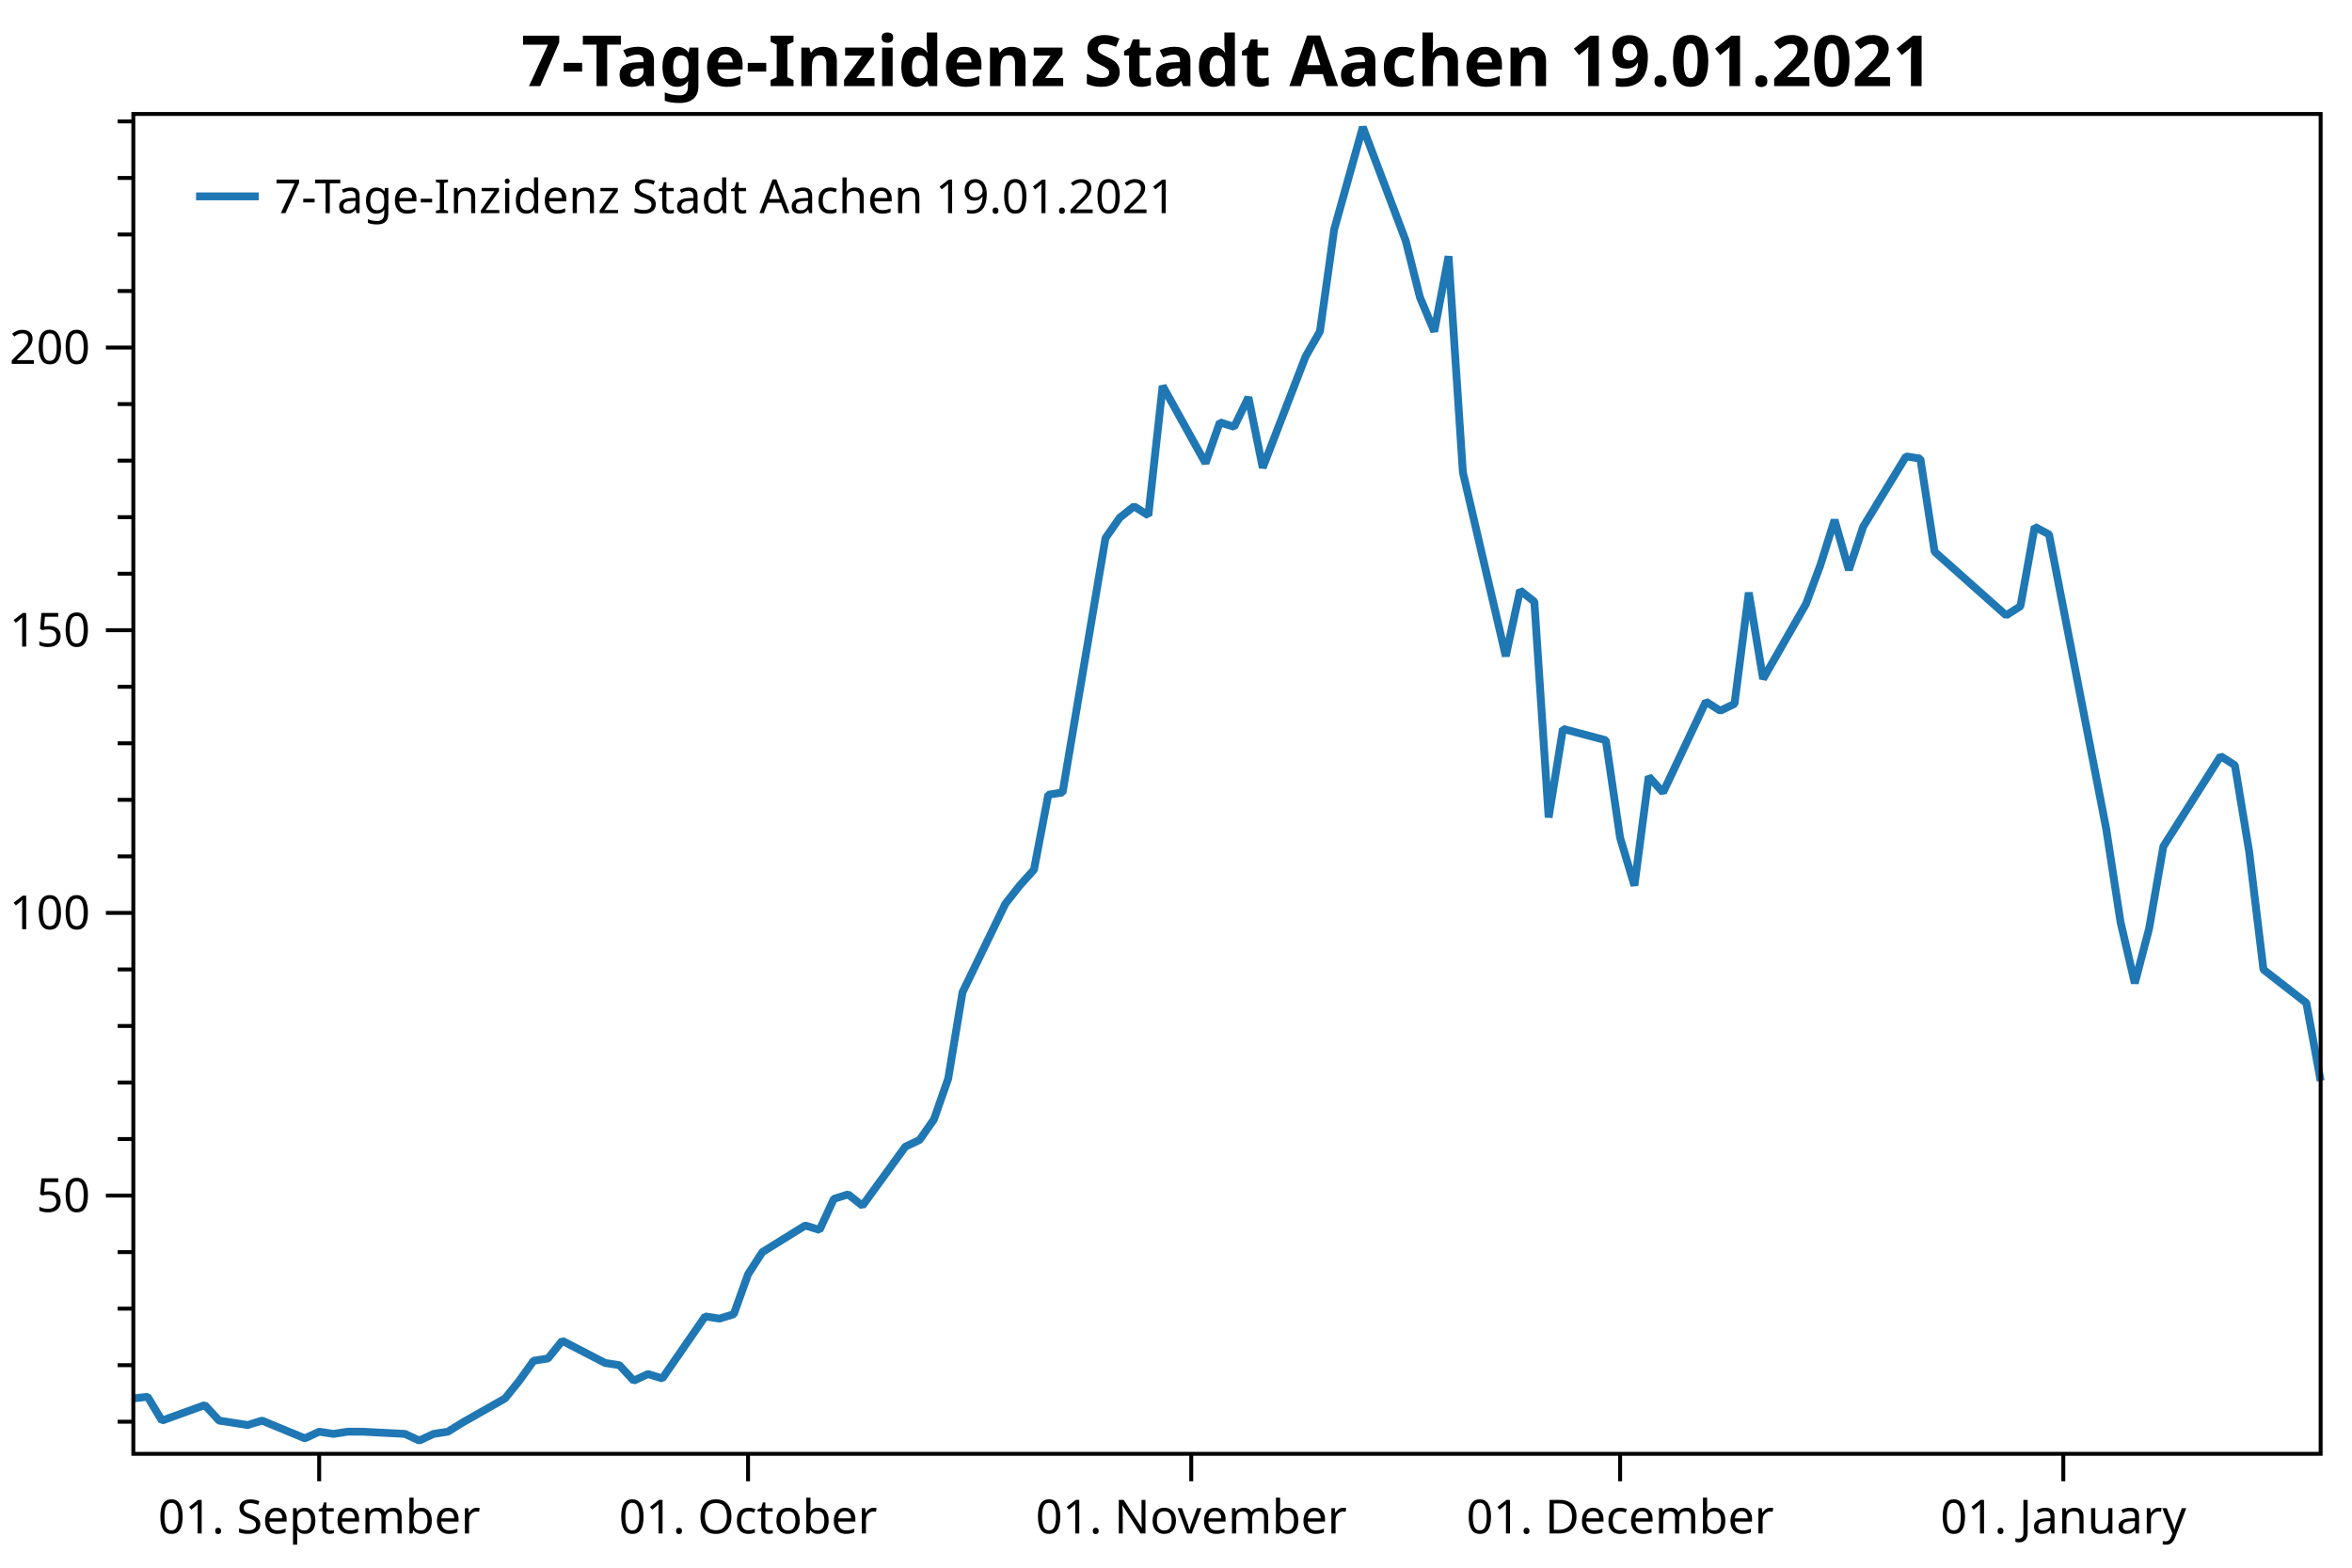
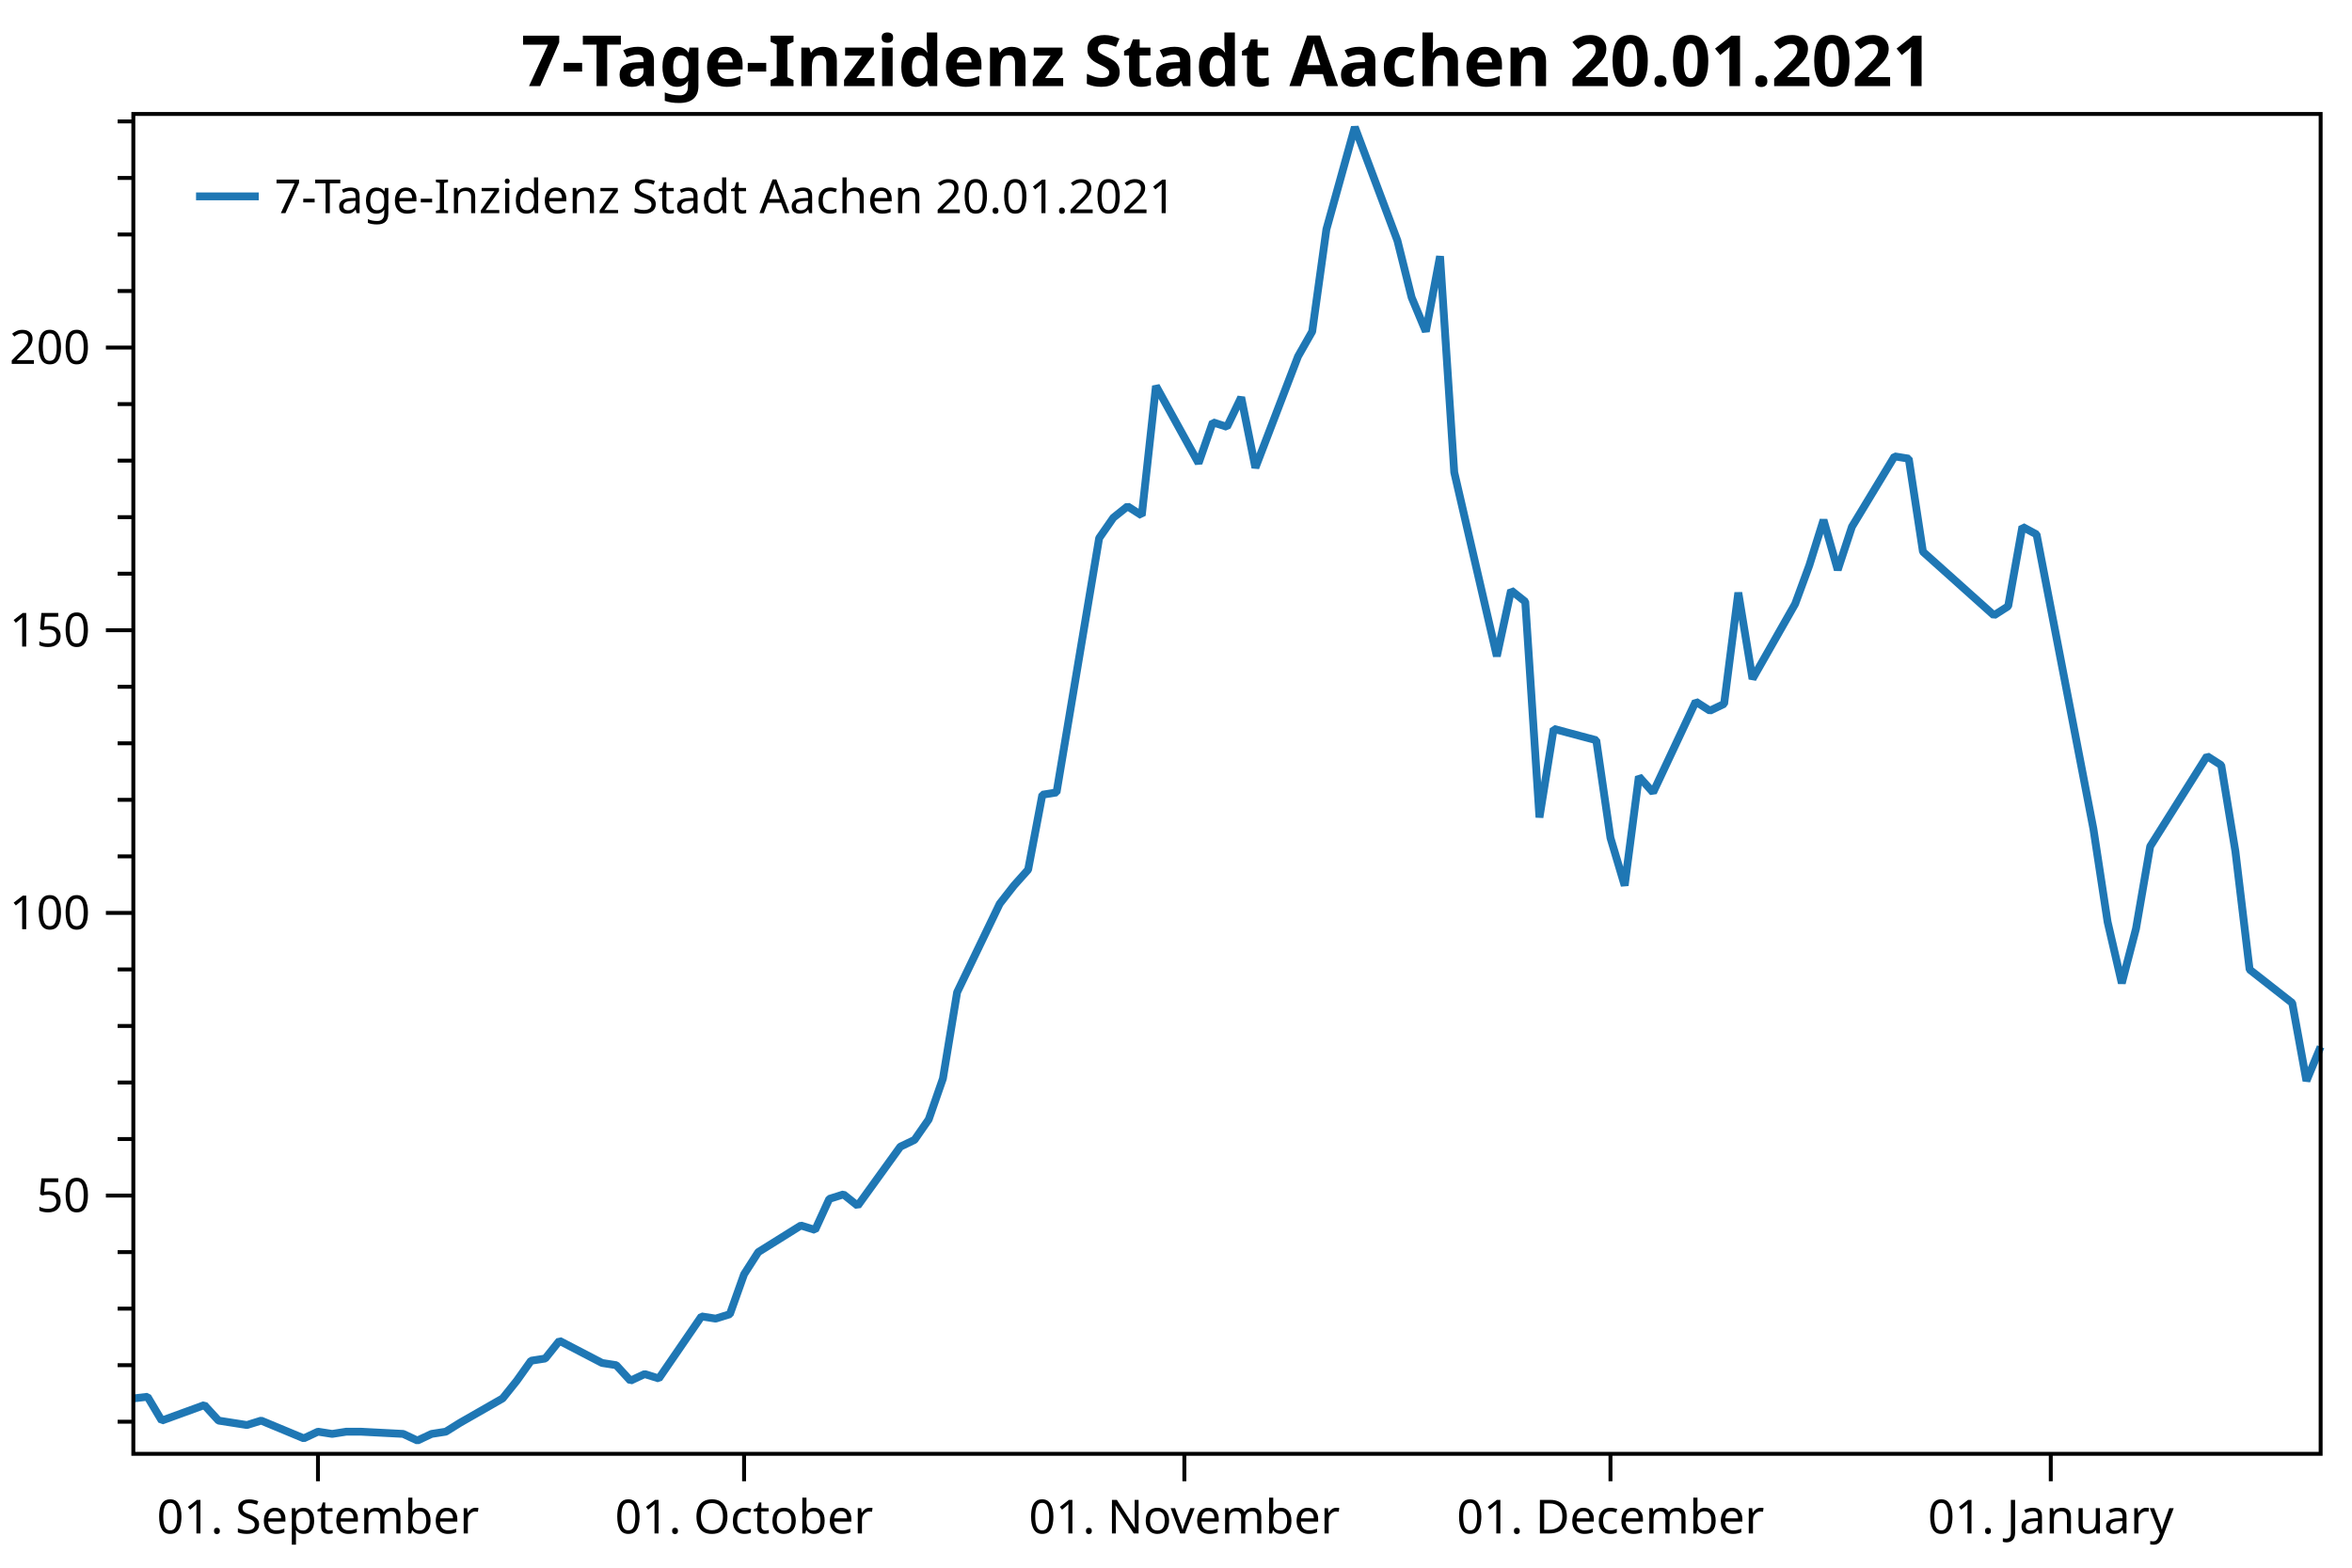
<svg xmlns="http://www.w3.org/2000/svg" width="600" height="400" version="1.1">
  <rect x="0" y="0" width="600" height="400" style="fill:rgb(255,255,255);stroke:none;" />
  <polyline points="34.012,362.754 30.012,362.754" style="fill:none;stroke:black;stroke-width:1" />
  <polyline points="34.012,348.329 30.012,348.329" style="fill:none;stroke:black;stroke-width:1" />
  <polyline points="34.012,333.904 30.012,333.904" style="fill:none;stroke:black;stroke-width:1" />
  <polyline points="34.012,319.479 30.012,319.479" style="fill:none;stroke:black;stroke-width:1" />
  <polyline points="34.012,290.629 30.012,290.629" style="fill:none;stroke:black;stroke-width:1" />
  <polyline points="34.012,276.204 30.012,276.204" style="fill:none;stroke:black;stroke-width:1" />
  <polyline points="34.012,261.779 30.012,261.779" style="fill:none;stroke:black;stroke-width:1" />
  <polyline points="34.012,247.354 30.012,247.354" style="fill:none;stroke:black;stroke-width:1" />
  <polyline points="34.012,218.504 30.012,218.504" style="fill:none;stroke:black;stroke-width:1" />
  <polyline points="34.012,204.079 30.012,204.079" style="fill:none;stroke:black;stroke-width:1" />
  <polyline points="34.012,189.654 30.012,189.654" style="fill:none;stroke:black;stroke-width:1" />
  <polyline points="34.012,175.23 30.012,175.23" style="fill:none;stroke:black;stroke-width:1" />
  <polyline points="34.012,146.38 30.012,146.38" style="fill:none;stroke:black;stroke-width:1" />
  <polyline points="34.012,131.955 30.012,131.955" style="fill:none;stroke:black;stroke-width:1" />
  <polyline points="34.012,117.53 30.012,117.53" style="fill:none;stroke:black;stroke-width:1" />
  <polyline points="34.012,103.105 30.012,103.105" style="fill:none;stroke:black;stroke-width:1" />
  <polyline points="34.012,74.255 30.012,74.255" style="fill:none;stroke:black;stroke-width:1" />
  <polyline points="34.012,59.83 30.012,59.83" style="fill:none;stroke:black;stroke-width:1" />
  <polyline points="34.012,45.405 30.012,45.405" style="fill:none;stroke:black;stroke-width:1" />
  <polyline points="34.012,30.98 30.012,30.98" style="fill:none;stroke:black;stroke-width:1" />
  <text dominant-baseline="middle" text-anchor="end" transform="translate(23.012,305.0541)" font-family="Segoe UI" font-size="12" font-weight="400" fill="black">50</text>
  <text dominant-baseline="middle" text-anchor="end" transform="translate(23.012,232.9293)" font-family="Segoe UI" font-size="12" font-weight="400" fill="black">100</text>
  <text dominant-baseline="middle" text-anchor="end" transform="translate(23.012,160.8045)" font-family="Segoe UI" font-size="12" font-weight="400" fill="black">150</text>
  <text dominant-baseline="middle" text-anchor="end" transform="translate(23.012,88.6798)" font-family="Segoe UI" font-size="12" font-weight="400" fill="black">200</text>
  <polyline points="34.012,305.054 27.012,305.054" style="fill:none;stroke:black;stroke-width:1" />
  <polyline points="34.012,232.929 27.012,232.929" style="fill:none;stroke:black;stroke-width:1" />
  <polyline points="34.012,160.804 27.012,160.804" style="fill:none;stroke:black;stroke-width:1" />
  <polyline points="34.012,88.68 27.012,88.68" style="fill:none;stroke:black;stroke-width:1" />
-   <text dominant-baseline="hanging" text-anchor="middle" transform="translate(81.4227,381.947)" font-family="Segoe UI" font-size="12" font-weight="400" fill="black">01. September</text>
-   <text dominant-baseline="hanging" text-anchor="middle" transform="translate(190.8322,381.947)" font-family="Segoe UI" font-size="12" font-weight="400" fill="black">01. October</text>
-   <text dominant-baseline="hanging" text-anchor="middle" transform="translate(303.8885,381.947)" font-family="Segoe UI" font-size="12" font-weight="400" fill="black">01. November</text>
-   <text dominant-baseline="hanging" text-anchor="middle" transform="translate(413.298,381.947)" font-family="Segoe UI" font-size="12" font-weight="400" fill="black">01. December</text>
-   <text dominant-baseline="hanging" text-anchor="middle" transform="translate(526.3544,381.947)" font-family="Segoe UI" font-size="12" font-weight="400" fill="black">01. January</text>
-   <polyline points="81.423,370.947 81.423,377.947" style="fill:none;stroke:black;stroke-width:1" />
-   <polyline points="190.832,370.947 190.832,377.947" style="fill:none;stroke:black;stroke-width:1" />
-   <polyline points="303.889,370.947 303.889,377.947" style="fill:none;stroke:black;stroke-width:1" />
-   <polyline points="413.298,370.947 413.298,377.947" style="fill:none;stroke:black;stroke-width:1" />
-   <polyline points="526.354,370.947 526.354,377.947" style="fill:none;stroke:black;stroke-width:1" />
-   <polyline points="34.012,356.814 37.659,356.39 41.306,362.471 52.247,358.511 55.894,362.471 59.541,363.037 63.188,363.602 66.835,362.471 77.776,366.997 81.423,365.299 85.07,365.865 88.717,365.299 92.364,365.299 103.305,365.865 106.952,367.562 110.599,365.865 114.246,365.299 117.892,363.037 128.833,356.814 132.481,352.289 136.127,347.197 139.774,346.632 143.421,342.106 154.362,347.763 158.009,348.329 161.656,352.289 165.303,350.592 168.95,351.723 179.891,335.884 183.538,336.45 187.185,335.318 190.832,325.136 194.479,319.479 205.42,312.691 209.067,313.822 212.714,305.903 216.361,304.753 220.008,307.65 230.949,292.585 234.596,290.847 238.243,285.632 241.89,275.203 245.537,253.185 256.478,230.589 260.125,225.953 263.772,221.897 267.419,202.777 271.066,202.197 282.007,137.304 285.654,132.089 289.301,129.192 292.948,131.51 296.595,98.483 307.536,118.183 311.183,107.754 314.829,108.913 318.476,101.38 322.123,119.342 333.064,90.951 336.711,84.578 340.358,58.504 347.652,32.431 358.593,61.401 362.24,75.886 365.887,84.578 369.534,65.385 373.181,120.501 384.122,167.433 387.769,150.63 391.416,153.527 395.063,208.571 398.71,185.974 409.651,188.871 413.298,213.786 416.945,225.953 420.592,198.142 424.239,202.197 435.18,179.021 438.827,181.339 442.474,179.601 446.121,151.209 449.768,173.227 460.709,154.107 464.356,144.257 468.003,132.668 471.65,145.416 475.297,134.407 486.238,116.445 489.885,117.024 493.531,140.78 511.766,157.004 515.413,154.686 519.06,134.407 522.707,136.362 537.295,211.468 540.942,235.224 544.589,250.868 548.236,236.962 551.883,215.958 566.471,192.927 570.118,195.245 573.765,217.262 577.412,247.391 588.353,255.909 592,275.782" style="fill:none;stroke:rgb(31,119,180);stroke-width:2;stroke-linejoin:bevel" />
-   <text dominant-baseline="hanging" text-anchor="middle" transform="translate(313.006,8)" font-family="Segoe UI" font-size="18" font-weight="700" fill="black">7-Tage-Inzidenz Stadt Aachen 19.01.2021</text>
+   <text dominant-baseline="hanging" text-anchor="middle" transform="translate(81.1149,381.947)" font-family="Segoe UI" font-size="12" font-weight="400" fill="black">01. September</text>
+   <text dominant-baseline="hanging" text-anchor="middle" transform="translate(189.8138,381.947)" font-family="Segoe UI" font-size="12" font-weight="400" fill="black">01. October</text>
+   <text dominant-baseline="hanging" text-anchor="middle" transform="translate(302.1361,381.947)" font-family="Segoe UI" font-size="12" font-weight="400" fill="black">01. November</text>
+   <text dominant-baseline="hanging" text-anchor="middle" transform="translate(410.8351,381.947)" font-family="Segoe UI" font-size="12" font-weight="400" fill="black">01. December</text>
+   <text dominant-baseline="hanging" text-anchor="middle" transform="translate(523.1573,381.947)" font-family="Segoe UI" font-size="12" font-weight="400" fill="black">01. January</text>
+   <polyline points="81.115,370.947 81.115,377.947" style="fill:none;stroke:black;stroke-width:1" />
+   <polyline points="189.814,370.947 189.814,377.947" style="fill:none;stroke:black;stroke-width:1" />
+   <polyline points="302.136,370.947 302.136,377.947" style="fill:none;stroke:black;stroke-width:1" />
+   <polyline points="410.835,370.947 410.835,377.947" style="fill:none;stroke:black;stroke-width:1" />
+   <polyline points="523.157,370.947 523.157,377.947" style="fill:none;stroke:black;stroke-width:1" />
+   <polyline points="34.012,356.814 37.635,356.39 41.259,362.471 52.129,358.511 55.752,362.471 59.375,363.037 62.998,363.602 66.622,362.471 77.492,366.997 81.115,365.299 84.738,365.865 88.362,365.299 91.985,365.299 102.855,365.865 106.478,367.562 110.101,365.865 113.725,365.299 117.348,363.037 128.218,356.814 131.841,352.289 135.464,347.197 139.088,346.632 142.711,342.106 153.581,347.763 157.204,348.329 160.827,352.289 164.451,350.592 168.074,351.723 178.944,335.884 182.567,336.45 186.19,335.318 189.814,325.136 193.437,319.479 204.307,312.691 207.93,313.822 211.554,305.903 215.177,304.753 218.8,307.65 229.67,292.585 233.293,290.847 236.917,285.632 240.54,275.203 244.163,253.185 255.033,230.589 258.656,225.953 262.28,221.897 265.903,202.777 269.526,202.197 280.396,137.304 284.02,132.089 287.643,129.192 291.266,131.51 294.889,98.483 305.759,118.183 309.383,107.754 313.006,108.913 316.629,101.38 320.253,119.342 331.123,90.951 334.746,84.578 338.369,58.504 345.616,32.431 356.486,61.401 360.109,75.886 363.732,84.578 367.356,65.385 370.979,120.501 381.849,167.433 385.472,150.63 389.095,153.527 392.719,208.571 396.342,185.974 407.212,188.871 410.835,213.786 414.458,225.953 418.082,198.142 421.705,202.197 432.575,179.021 436.198,181.339 439.822,179.601 443.445,151.209 447.068,173.227 457.938,154.107 461.561,144.257 465.185,132.668 468.808,145.416 472.431,134.407 483.301,116.445 486.924,117.024 490.548,140.78 508.664,157.004 512.287,154.686 515.911,134.407 519.534,136.362 534.027,211.468 537.65,235.224 541.274,250.868 544.897,236.962 548.52,215.958 563.014,192.927 566.637,195.245 570.26,217.262 573.884,247.391 584.753,255.909 588.377,275.782 592,267.091" style="fill:none;stroke:rgb(31,119,180);stroke-width:2;stroke-linejoin:bevel" />
+   <text dominant-baseline="hanging" text-anchor="middle" transform="translate(313.006,8)" font-family="Segoe UI" font-size="18" font-weight="700" fill="black">7-Tage-Inzidenz Stadt Aachen 20.01.2021</text>
  <polygon points="34.012,29.079 592,29.079 592,370.947 34.012,370.947" style="fill:none;stroke:black;stroke-width:1" />
  <polygon points="42.012,37.08 247.014,37.08 247.014,63.133 42.012,63.133" style="fill:none;stroke:none;" />
-   <text dominant-baseline="hanging" text-anchor="start" transform="translate(70.012,45.0795)" font-family="Segoe UI" font-size="12" font-weight="400" fill="black">7-Tage-Inzidenz Stadt Aachen 19.01.2021</text>
+   <text dominant-baseline="hanging" text-anchor="start" transform="translate(70.012,45.0795)" font-family="Segoe UI" font-size="12" font-weight="400" fill="black">7-Tage-Inzidenz Stadt Aachen 20.01.2021</text>
  <polyline points="50.012,50.106 66.012,50.106" style="fill:none;stroke:rgb(31,119,180);stroke-width:2" />
</svg>
